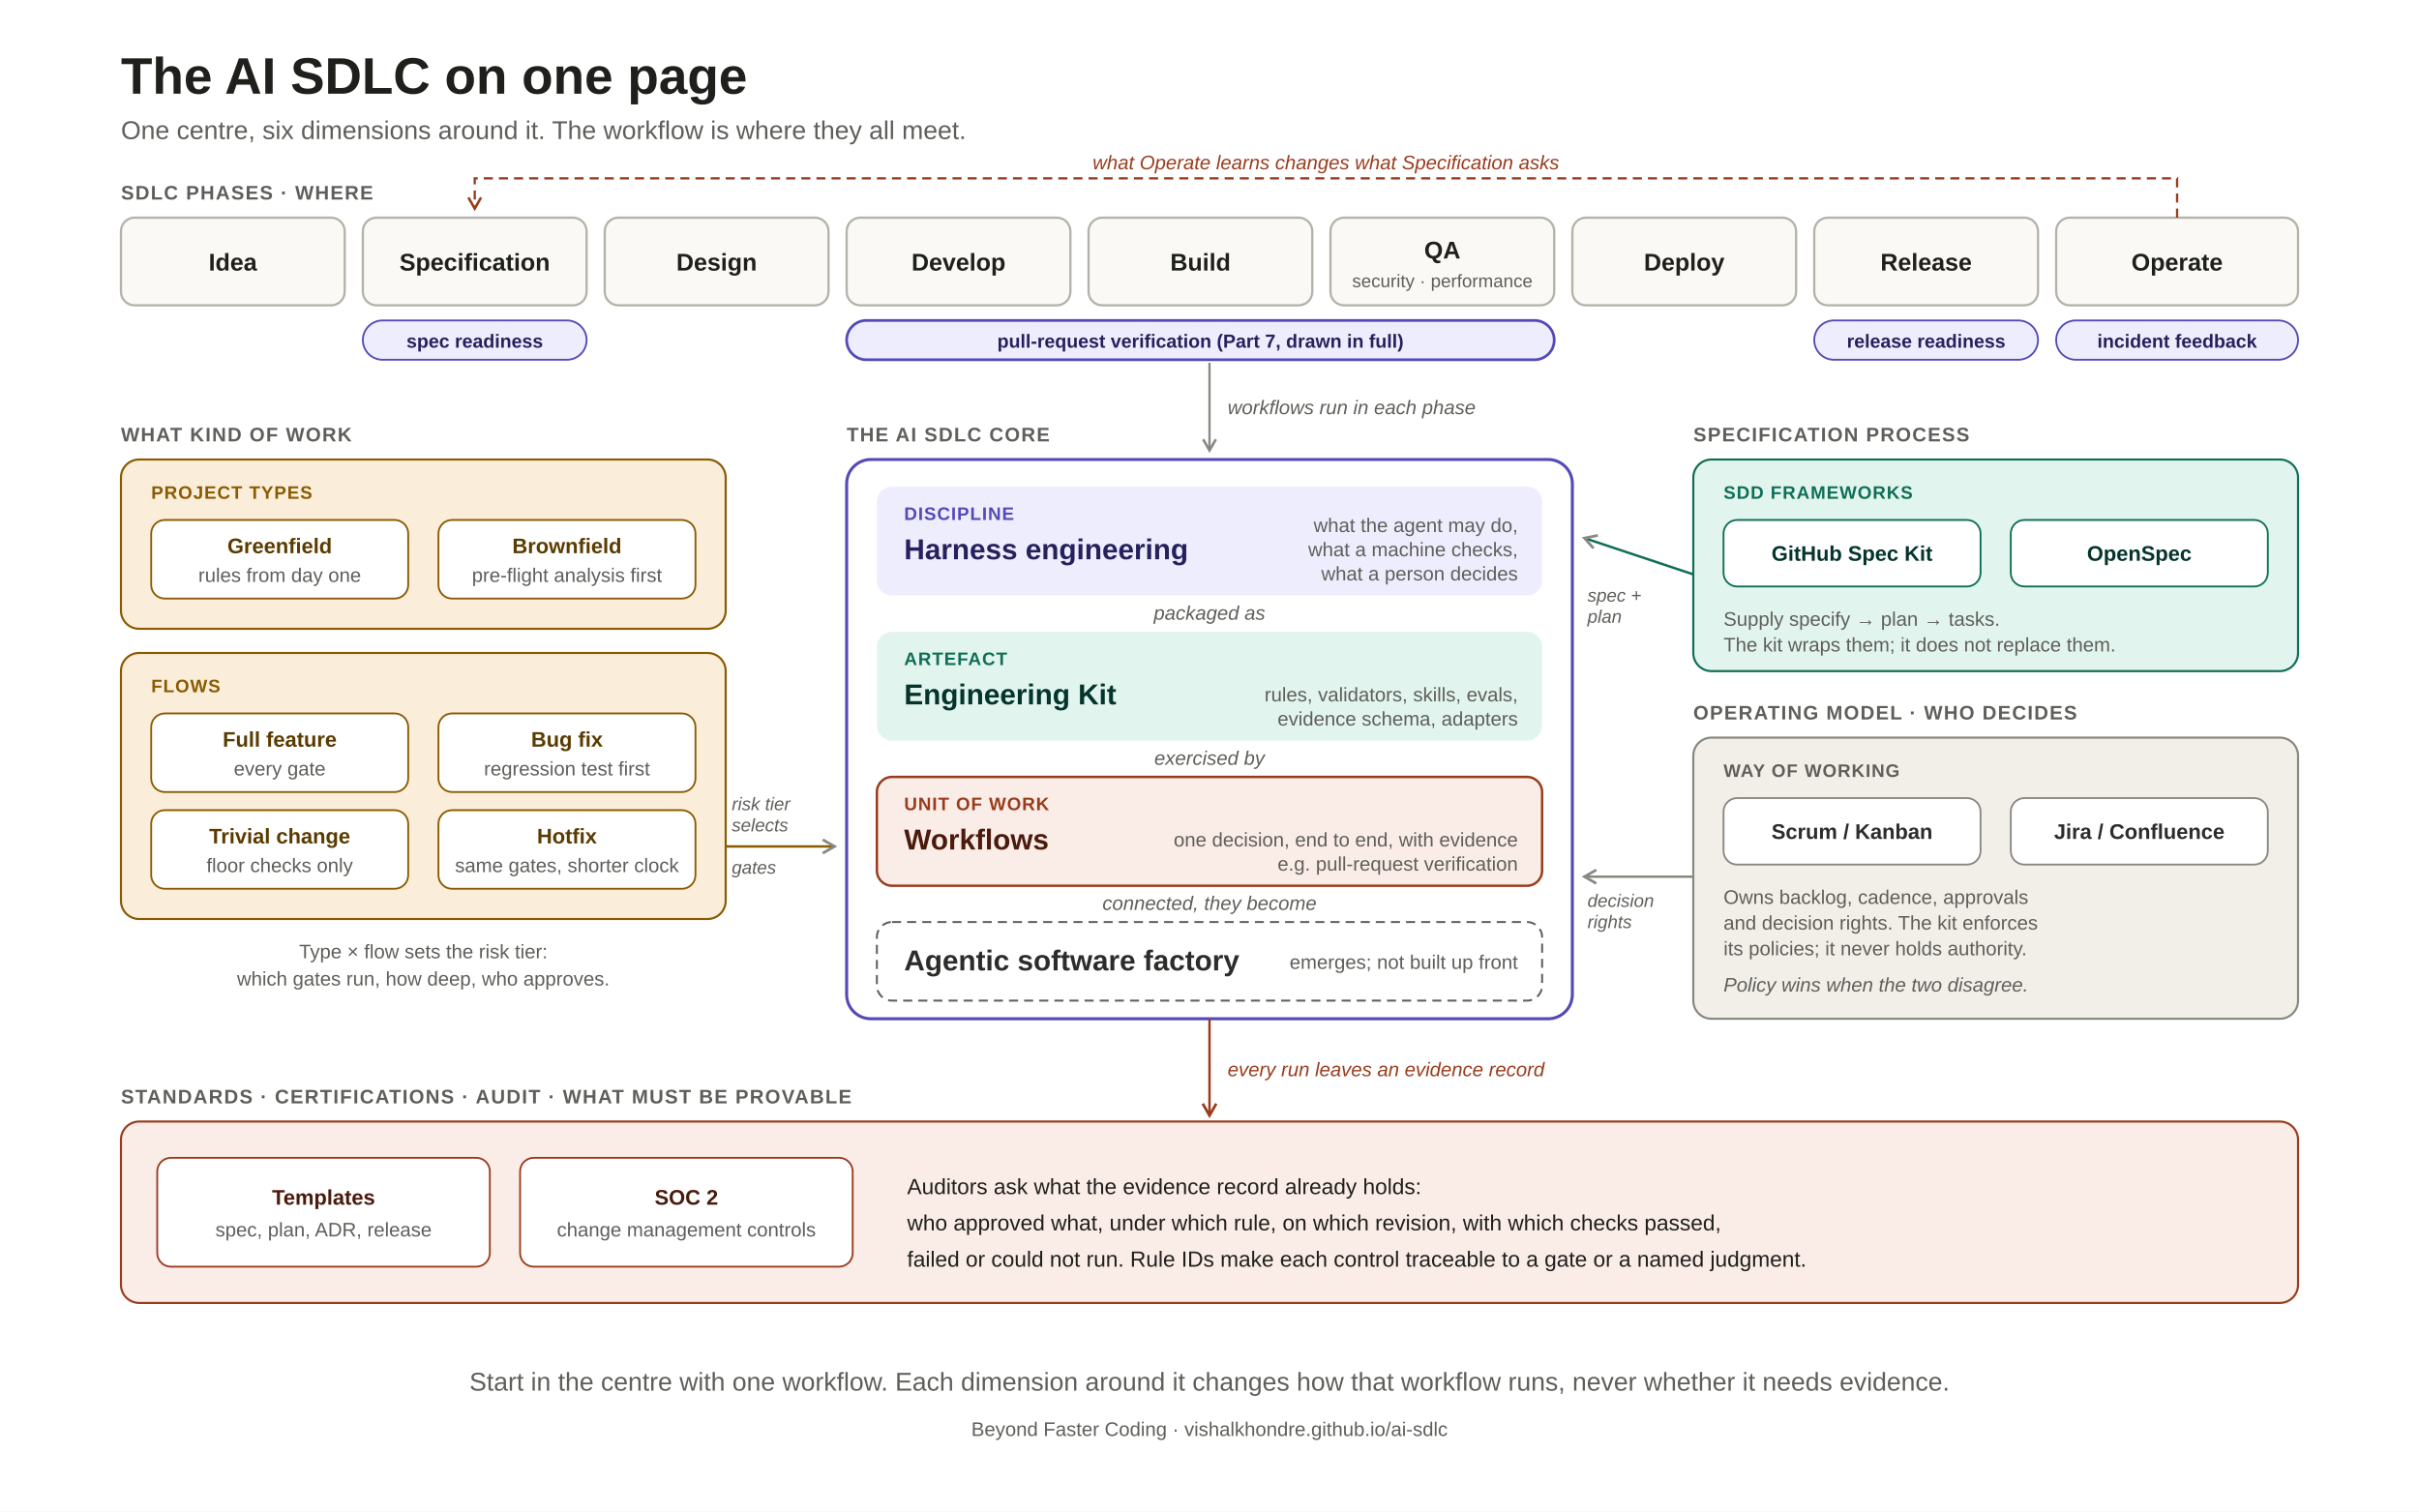
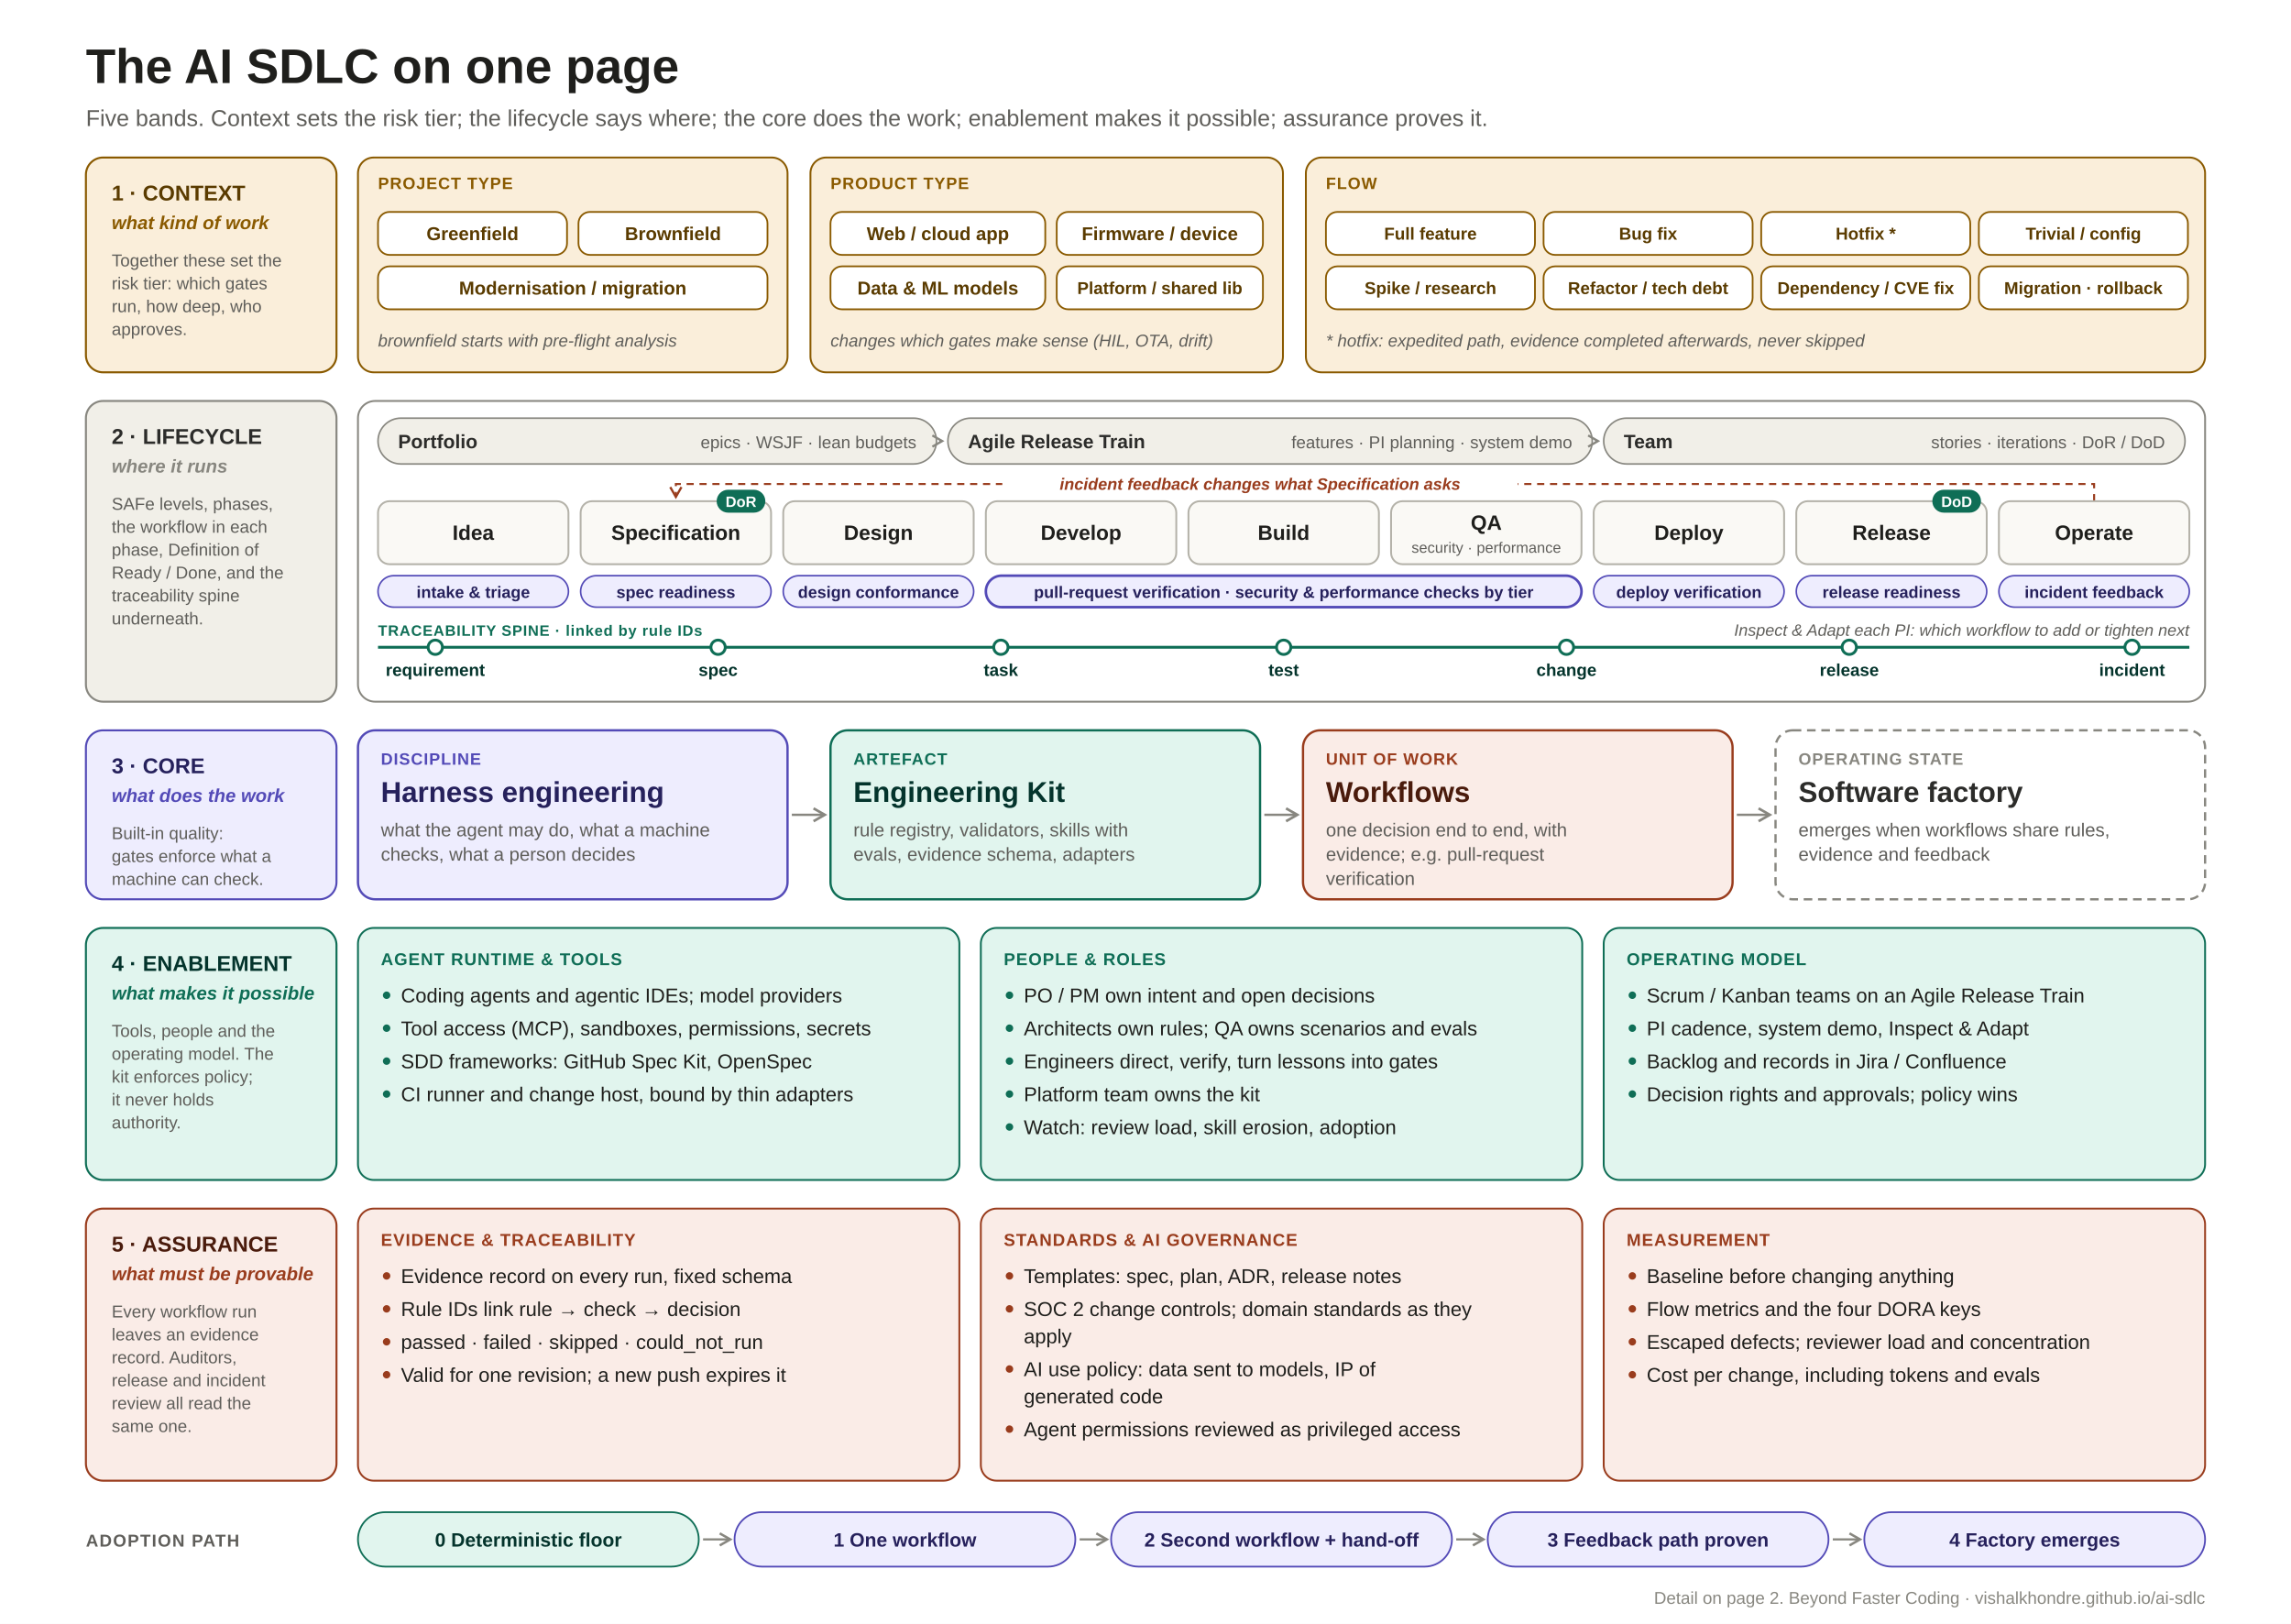
- <svg xmlns="http://www.w3.org/2000/svg" width="1600" height="1000" viewBox="0 0 1600 1000">
-   <style>
- text{font-family:"Liberation Sans","DejaVu Sans",Arial,sans-serif}
- .t{font-size:34px;font-weight:600;fill:#1f1f1c}
- .sub{font-size:17px;fill:#5F5E5A}
- .band{font-size:13px;font-weight:700;fill:#5F5E5A;letter-spacing:.8px}
- .ph{font-size:16px;font-weight:600;fill:#1f1f1c}
- .phs{font-size:12px;fill:#5F5E5A}
- .wf{font-size:12.5px;font-weight:600;fill:#26215C}
- .h{font-size:19px;font-weight:600}
- .k{font-size:12px;font-weight:700;letter-spacing:.6px}
- .b{font-size:14.5px;fill:#1f1f1c}
- .s{font-size:13px;fill:#5F5E5A}
- .chip{font-size:14px;font-weight:600}
- .lab{font-size:13px;font-style:italic;fill:#5F5E5A}
- .cap{font-size:17px;fill:#5F5E5A}
- </style>
+ <svg xmlns="http://www.w3.org/2000/svg" width="1600" height="1134" viewBox="0 0 1600 1134" font-family="&quot;Liberation Sans&quot;,&quot;DejaVu Sans&quot;,Arial,sans-serif">
  <defs>
    <marker id="a" viewBox="0 0 10 10" refX="8" refY="5" markerWidth="7" markerHeight="7" orient="auto">
      <path d="M1 1L8 5L1 9" fill="none" stroke="#888780" stroke-width="1.6" />
+     </marker>
+     <marker id="p" viewBox="0 0 10 10" refX="8" refY="5" markerWidth="7" markerHeight="7" orient="auto">
+       <path d="M1 1L8 5L1 9" fill="none" stroke="#534AB7" stroke-width="1.6" />
    </marker>
    <marker id="r" viewBox="0 0 10 10" refX="8" refY="5" markerWidth="7" markerHeight="7" orient="auto">
      <path d="M1 1L8 5L1 9" fill="none" stroke="#993C1D" stroke-width="1.6" />
    </marker>
  </defs>
-   <rect width="1600" height="1000" fill="#fff" />
-   <text class="t" x="80" y="62">The AI SDLC on one page</text>
-   <text class="sub" x="80" y="92">One centre, six dimensions around it. The workflow is where they all meet.</text>
-   <text class="band" x="80" y="132">SDLC PHASES · WHERE</text>
-   <g>
-     <rect x="80" y="144" width="148" height="58" rx="9" fill="#faf9f5" stroke="#b4b2a9" stroke-width="1.5" />
-     <text class="ph" x="154" y="179" text-anchor="middle">Idea</text>
-     <rect x="240" y="144" width="148" height="58" rx="9" fill="#faf9f5" stroke="#b4b2a9" stroke-width="1.5" />
-     <text class="ph" x="314" y="179" text-anchor="middle">Specification</text>
-     <rect x="400" y="144" width="148" height="58" rx="9" fill="#faf9f5" stroke="#b4b2a9" stroke-width="1.5" />
-     <text class="ph" x="474" y="179" text-anchor="middle">Design</text>
-     <rect x="560" y="144" width="148" height="58" rx="9" fill="#faf9f5" stroke="#b4b2a9" stroke-width="1.5" />
-     <text class="ph" x="634" y="179" text-anchor="middle">Develop</text>
-     <rect x="720" y="144" width="148" height="58" rx="9" fill="#faf9f5" stroke="#b4b2a9" stroke-width="1.5" />
-     <text class="ph" x="794" y="179" text-anchor="middle">Build</text>
-     <rect x="880" y="144" width="148" height="58" rx="9" fill="#faf9f5" stroke="#b4b2a9" stroke-width="1.5" />
-     <text class="ph" x="954" y="171" text-anchor="middle">QA</text>
-     <text class="phs" x="954" y="190" text-anchor="middle">security · performance</text>
-     <rect x="1040" y="144" width="148" height="58" rx="9" fill="#faf9f5" stroke="#b4b2a9" stroke-width="1.5" />
-     <text class="ph" x="1114" y="179" text-anchor="middle">Deploy</text>
-     <rect x="1200" y="144" width="148" height="58" rx="9" fill="#faf9f5" stroke="#b4b2a9" stroke-width="1.5" />
-     <text class="ph" x="1274" y="179" text-anchor="middle">Release</text>
-     <rect x="1360" y="144" width="160" height="58" rx="9" fill="#faf9f5" stroke="#b4b2a9" stroke-width="1.5" />
-     <text class="ph" x="1440" y="179" text-anchor="middle">Operate</text>
-   </g>
-   <rect x="240" y="212" width="148" height="26" rx="13" fill="#EEEDFE" stroke="#534AB7" stroke-width="1.2" />
-   <text class="wf" x="314" y="230" text-anchor="middle">spec readiness</text>
-   <rect x="560" y="212" width="468" height="26" rx="13" fill="#EEEDFE" stroke="#534AB7" stroke-width="1.8" />
-   <text class="wf" x="794" y="230" text-anchor="middle">pull-request verification  (Part 7, drawn in full)</text>
-   <rect x="1200" y="212" width="148" height="26" rx="13" fill="#EEEDFE" stroke="#534AB7" stroke-width="1.2" />
-   <text class="wf" x="1274" y="230" text-anchor="middle">release readiness</text>
-   <rect x="1360" y="212" width="160" height="26" rx="13" fill="#EEEDFE" stroke="#534AB7" stroke-width="1.2" />
-   <text class="wf" x="1440" y="230" text-anchor="middle">incident feedback</text>
-   <path d="M1440 144 L1440 118 L314 118 L314 138" fill="none" stroke="#993C1D" stroke-width="1.5" stroke-dasharray="6 4" marker-end="url(#r)" />
-   <text class="lab" x="877" y="112" text-anchor="middle" fill="#993C1D" style="fill:#993C1D">what Operate learns changes what Specification asks</text>
-   <text class="band" x="80" y="292">WHAT KIND OF WORK</text>
-   <rect x="80" y="304" width="400" height="112" rx="12" fill="#FAEEDA" stroke="#8a5a00" stroke-width="1.4" />
-   <text class="k" x="100" y="330" fill="#8a5a00">PROJECT TYPES</text>
-   <rect x="100" y="344" width="170" height="52" rx="9" fill="#fff" stroke="#8a5a00" stroke-width="1.2" />
-   <text class="chip" x="185" y="366" text-anchor="middle" fill="#5a3b00">Greenfield</text>
-   <text class="s" x="185" y="385" text-anchor="middle">rules from day one</text>
-   <rect x="290" y="344" width="170" height="52" rx="9" fill="#fff" stroke="#8a5a00" stroke-width="1.2" />
-   <text class="chip" x="375" y="366" text-anchor="middle" fill="#5a3b00">Brownfield</text>
-   <text class="s" x="375" y="385" text-anchor="middle">pre-flight analysis first</text>
-   <rect x="80" y="432" width="400" height="176" rx="12" fill="#FAEEDA" stroke="#8a5a00" stroke-width="1.4" />
-   <text class="k" x="100" y="458" fill="#8a5a00">FLOWS</text>
-   <rect x="100" y="472" width="170" height="52" rx="9" fill="#fff" stroke="#8a5a00" stroke-width="1.2" />
-   <text class="chip" x="185" y="494" text-anchor="middle" fill="#5a3b00">Full feature</text>
-   <text class="s" x="185" y="513" text-anchor="middle">every gate</text>
-   <rect x="290" y="472" width="170" height="52" rx="9" fill="#fff" stroke="#8a5a00" stroke-width="1.2" />
-   <text class="chip" x="375" y="494" text-anchor="middle" fill="#5a3b00">Bug fix</text>
-   <text class="s" x="375" y="513" text-anchor="middle">regression test first</text>
-   <rect x="100" y="536" width="170" height="52" rx="9" fill="#fff" stroke="#8a5a00" stroke-width="1.2" />
-   <text class="chip" x="185" y="558" text-anchor="middle" fill="#5a3b00">Trivial change</text>
-   <text class="s" x="185" y="577" text-anchor="middle">floor checks only</text>
-   <rect x="290" y="536" width="170" height="52" rx="9" fill="#fff" stroke="#8a5a00" stroke-width="1.2" />
-   <text class="chip" x="375" y="558" text-anchor="middle" fill="#5a3b00">Hotfix</text>
-   <text class="s" x="375" y="577" text-anchor="middle">same gates, shorter clock</text>
-   <text class="s" x="280" y="634" text-anchor="middle">Type × flow sets the risk tier:</text>
-   <text class="s" x="280" y="652" text-anchor="middle">which gates run, how deep, who approves.</text>
-   <text class="band" x="560" y="292">THE AI SDLC CORE</text>
-   <rect x="560" y="304" width="480" height="370" rx="16" fill="#fff" stroke="#534AB7" stroke-width="2" />
-   <rect x="580" y="322" width="440" height="72" rx="10" fill="#EEEDFE" />
-   <text class="k" x="598" y="344" fill="#534AB7">DISCIPLINE</text>
-   <text class="h" x="598" y="370" fill="#26215C">Harness engineering</text>
-   <text class="s" x="1004" y="352" text-anchor="end">what the agent may do,</text>
-   <text class="s" x="1004" y="368" text-anchor="end">what a machine checks,</text>
-   <text class="s" x="1004" y="384" text-anchor="end">what a person decides</text>
-   <text class="lab" x="800" y="410" text-anchor="middle">packaged as</text>
-   <rect x="580" y="418" width="440" height="72" rx="10" fill="#E1F5EE" />
-   <text class="k" x="598" y="440" fill="#0F6E56">ARTEFACT</text>
-   <text class="h" x="598" y="466" fill="#04342C">Engineering Kit</text>
-   <text class="s" x="1004" y="464" text-anchor="end">rules, validators, skills, evals,</text>
-   <text class="s" x="1004" y="480" text-anchor="end">evidence schema, adapters</text>
-   <text class="lab" x="800" y="506" text-anchor="middle">exercised by</text>
-   <rect x="580" y="514" width="440" height="72" rx="10" fill="#FAECE7" stroke="#993C1D" stroke-width="1.6" />
-   <text class="k" x="598" y="536" fill="#993C1D">UNIT OF WORK</text>
-   <text class="h" x="598" y="562" fill="#4A1B0C">Workflows</text>
-   <text class="s" x="1004" y="560" text-anchor="end">one decision, end to end, with evidence</text>
-   <text class="s" x="1004" y="576" text-anchor="end">e.g. pull-request verification</text>
-   <text class="lab" x="800" y="602" text-anchor="middle">connected, they become</text>
-   <rect x="580" y="610" width="440" height="52" rx="10" fill="#fff" stroke="#5F5E5A" stroke-width="1.3" stroke-dasharray="6 4" />
-   <text class="h" x="598" y="642" fill="#2C2C2A">Agentic software factory</text>
-   <text class="s" x="1004" y="641" text-anchor="end">emerges; not built up front</text>
-   <line x1="800" y1="240" x2="800" y2="298" stroke="#888780" stroke-width="1.5" marker-end="url(#a)" />
-   <text class="lab" x="812" y="274">workflows run in each phase</text>
-   <text class="band" x="1120" y="292">SPECIFICATION PROCESS</text>
-   <rect x="1120" y="304" width="400" height="140" rx="12" fill="#E1F5EE" stroke="#0F6E56" stroke-width="1.4" />
-   <text class="k" x="1140" y="330" fill="#0F6E56">SDD FRAMEWORKS</text>
-   <rect x="1140" y="344" width="170" height="44" rx="9" fill="#fff" stroke="#0F6E56" stroke-width="1.2" />
-   <text class="chip" x="1225" y="371" text-anchor="middle" fill="#04342C">GitHub Spec Kit</text>
-   <rect x="1330" y="344" width="170" height="44" rx="9" fill="#fff" stroke="#0F6E56" stroke-width="1.2" />
-   <text class="chip" x="1415" y="371" text-anchor="middle" fill="#04342C">OpenSpec</text>
-   <text class="s" x="1140" y="414">Supply specify → plan → tasks.</text>
-   <text class="s" x="1140" y="431">The kit wraps them; it does not replace them.</text>
-   <text class="band" x="1120" y="476">OPERATING MODEL · WHO DECIDES</text>
-   <rect x="1120" y="488" width="400" height="186" rx="12" fill="#F1EFE8" stroke="#888780" stroke-width="1.4" />
-   <text class="k" x="1140" y="514" fill="#5F5E5A">WAY OF WORKING</text>
-   <rect x="1140" y="528" width="170" height="44" rx="9" fill="#fff" stroke="#888780" stroke-width="1.2" />
-   <text class="chip" x="1225" y="555" text-anchor="middle" fill="#2C2C2A">Scrum / Kanban</text>
-   <rect x="1330" y="528" width="170" height="44" rx="9" fill="#fff" stroke="#888780" stroke-width="1.2" />
-   <text class="chip" x="1415" y="555" text-anchor="middle" fill="#2C2C2A">Jira / Confluence</text>
-   <text class="s" x="1140" y="598">Owns backlog, cadence, approvals</text>
-   <text class="s" x="1140" y="615">and decision rights. The kit enforces</text>
-   <text class="s" x="1140" y="632">its policies; it never holds authority.</text>
-   <text class="s" x="1140" y="656" style="font-style:italic">Policy wins when the two disagree.</text>
-   <line x1="480" y1="560" x2="552" y2="560" stroke="#8a5a00" stroke-width="1.6" marker-end="url(#a)" />
-   <text class="lab" x="484" y="536" style="font-size:12px">risk tier</text>
-   <text class="lab" x="484" y="550" style="font-size:12px">selects</text>
-   <text class="lab" x="484" y="578" style="font-size:12px">gates</text>
-   <line x1="1120" y1="380" x2="1048" y2="356" stroke="#0F6E56" stroke-width="1.6" marker-end="url(#a)" />
-   <text class="lab" x="1050" y="398" style="font-size:12px">spec +</text>
-   <text class="lab" x="1050" y="412" style="font-size:12px">plan</text>
-   <line x1="1120" y1="580" x2="1048" y2="580" stroke="#888780" stroke-width="1.6" marker-end="url(#a)" />
-   <text class="lab" x="1050" y="600" style="font-size:12px">decision</text>
-   <text class="lab" x="1050" y="614" style="font-size:12px">rights</text>
-   <line x1="800" y1="674" x2="800" y2="738" stroke="#993C1D" stroke-width="1.6" marker-end="url(#r)" />
-   <text class="lab" x="812" y="712" style="fill:#993C1D">every run leaves an evidence record</text>
-   <text class="band" x="80" y="730">STANDARDS · CERTIFICATIONS · AUDIT · WHAT MUST BE PROVABLE</text>
-   <rect x="80" y="742" width="1440" height="120" rx="12" fill="#FAECE7" stroke="#993C1D" stroke-width="1.4" />
-   <rect x="104" y="766" width="220" height="72" rx="9" fill="#fff" stroke="#993C1D" stroke-width="1.2" />
-   <text class="chip" x="214" y="797" text-anchor="middle" fill="#4A1B0C">Templates</text>
-   <text class="s" x="214" y="818" text-anchor="middle">spec, plan, ADR, release</text>
-   <rect x="344" y="766" width="220" height="72" rx="9" fill="#fff" stroke="#993C1D" stroke-width="1.2" />
-   <text class="chip" x="454" y="797" text-anchor="middle" fill="#4A1B0C">SOC 2</text>
-   <text class="s" x="454" y="818" text-anchor="middle">change management controls</text>
-   <text class="b" x="600" y="790">Auditors ask what the evidence record already holds:</text>
-   <text class="b" x="600" y="814">who approved what, under which rule, on which revision, with which checks passed,</text>
-   <text class="b" x="600" y="838">failed or could not run. Rule IDs make each control traceable to a gate or a named judgment.</text>
-   <text class="cap" x="800" y="920" text-anchor="middle">Start in the centre with one workflow. Each dimension around it changes how that workflow runs, never whether it needs evidence.</text>
-   <text class="s" x="800" y="950" text-anchor="middle">Beyond Faster Coding · vishalkhondre.github.io/ai-sdlc</text>
+   <rect width="1600" height="1134" fill="#fff" />
+   <text x="60" y="58" font-size="34" fill="#1f1f1c" font-weight="700" text-anchor="start">The AI SDLC on one page</text>
+   <text x="60" y="88" font-size="16" fill="#5F5E5A" font-weight="400" text-anchor="start">Five bands. Context sets the risk tier; the lifecycle says where; the core does the work; enablement makes it possible; assurance proves it.</text>
+   <rect x="60" y="110" width="175" height="150" rx="12" fill="#FAEEDA" stroke="#8a5a00" stroke-width="1.4" />
+   <text x="78" y="140" font-size="15" fill="#5a3b00" font-weight="700" text-anchor="start">1 · CONTEXT</text>
+   <text x="78" y="160" font-size="13" fill="#8a5a00" font-weight="600" text-anchor="start" font-style="italic">what kind of work</text>
+   <text x="78" y="186" font-size="12" fill="#5F5E5A" font-weight="400" text-anchor="start">Together these set the</text>
+   <text x="78" y="202" font-size="12" fill="#5F5E5A" font-weight="400" text-anchor="start">risk tier: which gates</text>
+   <text x="78" y="218" font-size="12" fill="#5F5E5A" font-weight="400" text-anchor="start">run, how deep, who</text>
+   <text x="78" y="234" font-size="12" fill="#5F5E5A" font-weight="400" text-anchor="start">approves.</text>
+   <rect x="250" y="110" width="300" height="150" rx="11" fill="#FAEEDA" stroke="#8a5a00" stroke-width="1.3" />
+   <text x="264" y="132" font-size="11.5" fill="#8a5a00" font-weight="700" text-anchor="start" letter-spacing="0.6">PROJECT TYPE</text>
+   <rect x="264" y="148" width="132" height="30" rx="8" fill="#fff" stroke="#8a5a00" stroke-width="1.2" />
+   <text x="330.0" y="167.68" font-size="13" fill="#5a3b00" font-weight="600" text-anchor="middle">Greenfield</text>
+   <rect x="404" y="148" width="132" height="30" rx="8" fill="#fff" stroke="#8a5a00" stroke-width="1.2" />
+   <text x="470.0" y="167.68" font-size="13" fill="#5a3b00" font-weight="600" text-anchor="middle">Brownfield</text>
+   <rect x="264" y="186" width="272" height="30" rx="8" fill="#fff" stroke="#8a5a00" stroke-width="1.2" />
+   <text x="400.0" y="205.68" font-size="13" fill="#5a3b00" font-weight="600" text-anchor="middle">Modernisation / migration</text>
+   <text x="264" y="242" font-size="12" fill="#5F5E5A" font-weight="400" text-anchor="start" font-style="italic">brownfield starts with pre-flight analysis</text>
+   <rect x="566" y="110" width="330" height="150" rx="11" fill="#FAEEDA" stroke="#8a5a00" stroke-width="1.3" />
+   <text x="580" y="132" font-size="11.5" fill="#8a5a00" font-weight="700" text-anchor="start" letter-spacing="0.6">PRODUCT TYPE</text>
+   <rect x="580" y="148" width="150" height="30" rx="8" fill="#fff" stroke="#8a5a00" stroke-width="1.2" />
+   <text x="655.0" y="167.68" font-size="13" fill="#5a3b00" font-weight="600" text-anchor="middle">Web / cloud app</text>
+   <rect x="738" y="148" width="144" height="30" rx="8" fill="#fff" stroke="#8a5a00" stroke-width="1.2" />
+   <text x="810.0" y="167.68" font-size="13" fill="#5a3b00" font-weight="600" text-anchor="middle">Firmware / device</text>
+   <rect x="580" y="186" width="150" height="30" rx="8" fill="#fff" stroke="#8a5a00" stroke-width="1.2" />
+   <text x="655.0" y="205.68" font-size="13" fill="#5a3b00" font-weight="600" text-anchor="middle">Data &amp; ML models</text>
+   <rect x="738" y="186" width="144" height="30" rx="8" fill="#fff" stroke="#8a5a00" stroke-width="1.2" />
+   <text x="810.0" y="205.32" font-size="12" fill="#5a3b00" font-weight="600" text-anchor="middle">Platform / shared lib</text>
+   <text x="580" y="242" font-size="12" fill="#5F5E5A" font-weight="400" text-anchor="start" font-style="italic">changes which gates make sense (HIL, OTA, drift)</text>
+   <rect x="912" y="110" width="628" height="150" rx="11" fill="#FAEEDA" stroke="#8a5a00" stroke-width="1.3" />
+   <text x="926" y="132" font-size="11.5" fill="#8a5a00" font-weight="700" text-anchor="start" letter-spacing="0.6">FLOW</text>
+   <rect x="926" y="148" width="146" height="30" rx="8" fill="#fff" stroke="#8a5a00" stroke-width="1.2" />
+   <text x="999.0" y="167.32" font-size="12" fill="#5a3b00" font-weight="600" text-anchor="middle">Full feature</text>
+   <rect x="1078" y="148" width="146" height="30" rx="8" fill="#fff" stroke="#8a5a00" stroke-width="1.2" />
+   <text x="1151.0" y="167.32" font-size="12" fill="#5a3b00" font-weight="600" text-anchor="middle">Bug fix</text>
+   <rect x="1230" y="148" width="146" height="30" rx="8" fill="#fff" stroke="#8a5a00" stroke-width="1.2" />
+   <text x="1303.0" y="167.32" font-size="12" fill="#5a3b00" font-weight="600" text-anchor="middle">Hotfix *</text>
+   <rect x="1382" y="148" width="146" height="30" rx="8" fill="#fff" stroke="#8a5a00" stroke-width="1.2" />
+   <text x="1455.0" y="167.32" font-size="12" fill="#5a3b00" font-weight="600" text-anchor="middle">Trivial / config</text>
+   <rect x="926" y="186" width="146" height="30" rx="8" fill="#fff" stroke="#8a5a00" stroke-width="1.2" />
+   <text x="999.0" y="205.32" font-size="12" fill="#5a3b00" font-weight="600" text-anchor="middle">Spike / research</text>
+   <rect x="1078" y="186" width="146" height="30" rx="8" fill="#fff" stroke="#8a5a00" stroke-width="1.2" />
+   <text x="1151.0" y="205.32" font-size="12" fill="#5a3b00" font-weight="600" text-anchor="middle">Refactor / tech debt</text>
+   <rect x="1230" y="186" width="146" height="30" rx="8" fill="#fff" stroke="#8a5a00" stroke-width="1.2" />
+   <text x="1303.0" y="205.32" font-size="12" fill="#5a3b00" font-weight="600" text-anchor="middle">Dependency / CVE fix</text>
+   <rect x="1382" y="186" width="146" height="30" rx="8" fill="#fff" stroke="#8a5a00" stroke-width="1.2" />
+   <text x="1455.0" y="205.32" font-size="12" fill="#5a3b00" font-weight="600" text-anchor="middle">Migration · rollback</text>
+   <text x="926" y="242" font-size="12" fill="#5F5E5A" font-weight="400" text-anchor="start" font-style="italic">* hotfix: expedited path, evidence completed afterwards, never skipped</text>
+   <rect x="60" y="280" width="175" height="210" rx="12" fill="#F1EFE8" stroke="#888780" stroke-width="1.4" />
+   <text x="78" y="310" font-size="15" fill="#2C2C2A" font-weight="700" text-anchor="start">2 · LIFECYCLE</text>
+   <text x="78" y="330" font-size="13" fill="#888780" font-weight="600" text-anchor="start" font-style="italic">where it runs</text>
+   <text x="78" y="356" font-size="12" fill="#5F5E5A" font-weight="400" text-anchor="start">SAFe levels, phases,</text>
+   <text x="78" y="372" font-size="12" fill="#5F5E5A" font-weight="400" text-anchor="start">the workflow in each</text>
+   <text x="78" y="388" font-size="12" fill="#5F5E5A" font-weight="400" text-anchor="start">phase, Definition of</text>
+   <text x="78" y="404" font-size="12" fill="#5F5E5A" font-weight="400" text-anchor="start">Ready / Done, and the</text>
+   <text x="78" y="420" font-size="12" fill="#5F5E5A" font-weight="400" text-anchor="start">traceability spine</text>
+   <text x="78" y="436" font-size="12" fill="#5F5E5A" font-weight="400" text-anchor="start">underneath.</text>
+   <rect x="250" y="280" width="1290" height="210" rx="12" fill="#fff" stroke="#888780" stroke-width="1.3" />
+   <rect x="264" y="292" width="390" height="32" rx="16" fill="#F1EFE8" stroke="#888780" stroke-width="1.1" />
+   <text x="278" y="313" font-size="13.5" fill="#2C2C2A" font-weight="700" text-anchor="start">Portfolio</text>
+   <text x="640" y="313" font-size="12" fill="#5F5E5A" font-weight="400" text-anchor="end">epics · WSJF · lean budgets</text>
+   <line x1="656" y1="308" x2="658" y2="308" stroke="#888780" stroke-width="1.4" marker-end="url(#a)" />
+   <rect x="662" y="292" width="450" height="32" rx="16" fill="#F1EFE8" stroke="#888780" stroke-width="1.1" />
+   <text x="676" y="313" font-size="13.5" fill="#2C2C2A" font-weight="700" text-anchor="start">Agile Release Train</text>
+   <text x="1098" y="313" font-size="12" fill="#5F5E5A" font-weight="400" text-anchor="end">features · PI planning · system demo</text>
+   <line x1="1114" y1="308" x2="1116" y2="308" stroke="#888780" stroke-width="1.4" marker-end="url(#a)" />
+   <rect x="1120" y="292" width="406" height="32" rx="16" fill="#F1EFE8" stroke="#888780" stroke-width="1.1" />
+   <text x="1134" y="313" font-size="13.5" fill="#2C2C2A" font-weight="700" text-anchor="start">Team</text>
+   <text x="1512" y="313" font-size="12" fill="#5F5E5A" font-weight="400" text-anchor="end">stories · iterations · DoR / DoD</text>
+   <path d="M1462.5 350 L1462.5 338 L472.0 338 L472.0 347" fill="none" stroke="#993C1D" stroke-width="1.4" stroke-dasharray="5 4" marker-end="url(#r)" />
+   <rect x="700" y="330" width="360" height="16" rx="3" fill="#fff" stroke="#fff" stroke-width="0" />
+   <text x="880" y="342" font-size="11.5" fill="#993C1D" font-weight="600" text-anchor="middle" font-style="italic">incident feedback changes what Specification asks</text>
+   <rect x="264.0" y="350" width="133" height="44" rx="8" fill="#faf9f5" stroke="#b4b2a9" stroke-width="1.3" />
+   <text x="330.5" y="377" font-size="14.5" fill="#1f1f1c" font-weight="700" text-anchor="middle">Idea</text>
+   <rect x="405.5" y="350" width="133" height="44" rx="8" fill="#faf9f5" stroke="#b4b2a9" stroke-width="1.3" />
+   <text x="472.0" y="377" font-size="14.5" fill="#1f1f1c" font-weight="700" text-anchor="middle">Specification</text>
+   <rect x="547.0" y="350" width="133" height="44" rx="8" fill="#faf9f5" stroke="#b4b2a9" stroke-width="1.3" />
+   <text x="613.5" y="377" font-size="14.5" fill="#1f1f1c" font-weight="700" text-anchor="middle">Design</text>
+   <rect x="688.5" y="350" width="133" height="44" rx="8" fill="#faf9f5" stroke="#b4b2a9" stroke-width="1.3" />
+   <text x="755.0" y="377" font-size="14.5" fill="#1f1f1c" font-weight="700" text-anchor="middle">Develop</text>
+   <rect x="830.0" y="350" width="133" height="44" rx="8" fill="#faf9f5" stroke="#b4b2a9" stroke-width="1.3" />
+   <text x="896.5" y="377" font-size="14.5" fill="#1f1f1c" font-weight="700" text-anchor="middle">Build</text>
+   <rect x="971.5" y="350" width="133" height="44" rx="8" fill="#faf9f5" stroke="#b4b2a9" stroke-width="1.3" />
+   <text x="1038.0" y="370" font-size="14.5" fill="#1f1f1c" font-weight="700" text-anchor="middle">QA</text>
+   <text x="1038.0" y="386" font-size="10.5" fill="#5F5E5A" font-weight="400" text-anchor="middle">security · performance</text>
+   <rect x="1113.0" y="350" width="133" height="44" rx="8" fill="#faf9f5" stroke="#b4b2a9" stroke-width="1.3" />
+   <text x="1179.5" y="377" font-size="14.5" fill="#1f1f1c" font-weight="700" text-anchor="middle">Deploy</text>
+   <rect x="1254.5" y="350" width="133" height="44" rx="8" fill="#faf9f5" stroke="#b4b2a9" stroke-width="1.3" />
+   <text x="1321.0" y="377" font-size="14.5" fill="#1f1f1c" font-weight="700" text-anchor="middle">Release</text>
+   <rect x="1396.0" y="350" width="133" height="44" rx="8" fill="#faf9f5" stroke="#b4b2a9" stroke-width="1.3" />
+   <text x="1462.5" y="377" font-size="14.5" fill="#1f1f1c" font-weight="700" text-anchor="middle">Operate</text>
+   <rect x="500.5" y="342" width="34" height="16" rx="8" fill="#0F6E56" stroke="#0F6E56" stroke-width="0" />
+   <text x="517.5" y="354" font-size="10.5" fill="#fff" font-weight="700" text-anchor="middle">DoR</text>
+   <rect x="1349.5" y="342" width="34" height="16" rx="8" fill="#0F6E56" stroke="#0F6E56" stroke-width="0" />
+   <text x="1366.5" y="354" font-size="10.5" fill="#fff" font-weight="700" text-anchor="middle">DoD</text>
+   <rect x="264.0" y="402" width="133.0" height="22" rx="11" fill="#EEEDFE" stroke="#534AB7" stroke-width="1.1" />
+   <text x="330.5" y="417.5" font-size="11.5" fill="#26215C" font-weight="600" text-anchor="middle">intake &amp; triage</text>
+   <rect x="405.5" y="402" width="133.0" height="22" rx="11" fill="#EEEDFE" stroke="#534AB7" stroke-width="1.1" />
+   <text x="472.0" y="417.5" font-size="11.5" fill="#26215C" font-weight="600" text-anchor="middle">spec readiness</text>
+   <rect x="547.0" y="402" width="133.0" height="22" rx="11" fill="#EEEDFE" stroke="#534AB7" stroke-width="1.1" />
+   <text x="613.5" y="417.5" font-size="11.5" fill="#26215C" font-weight="600" text-anchor="middle">design conformance</text>
+   <rect x="688.5" y="402" width="416.0" height="22" rx="11" fill="#EEEDFE" stroke="#534AB7" stroke-width="1.8" />
+   <text x="896.5" y="417.5" font-size="11.5" fill="#26215C" font-weight="700" text-anchor="middle">pull-request verification  ·  security &amp; performance checks by tier</text>
+   <rect x="1113.0" y="402" width="133.0" height="22" rx="11" fill="#EEEDFE" stroke="#534AB7" stroke-width="1.1" />
+   <text x="1179.5" y="417.5" font-size="11.5" fill="#26215C" font-weight="600" text-anchor="middle">deploy verification</text>
+   <rect x="1254.5" y="402" width="133.0" height="22" rx="11" fill="#EEEDFE" stroke="#534AB7" stroke-width="1.1" />
+   <text x="1321.0" y="417.5" font-size="11.5" fill="#26215C" font-weight="600" text-anchor="middle">release readiness</text>
+   <rect x="1396.0" y="402" width="133.0" height="22" rx="11" fill="#EEEDFE" stroke="#534AB7" stroke-width="1.1" />
+   <text x="1462.5" y="417.5" font-size="11.5" fill="#26215C" font-weight="600" text-anchor="middle">incident feedback</text>
+   <line x1="264.0" y1="452" x2="1529.0" y2="452" stroke="#0F6E56" stroke-width="2" />
+   <circle cx="304.0" cy="452" r="5" fill="#fff" stroke="#0F6E56" stroke-width="2" />
+   <text x="304.0" y="472" font-size="12" fill="#04342C" font-weight="600" text-anchor="middle">requirement</text>
+   <circle cx="501.5" cy="452" r="5" fill="#fff" stroke="#0F6E56" stroke-width="2" />
+   <text x="501.5" y="472" font-size="12" fill="#04342C" font-weight="600" text-anchor="middle">spec</text>
+   <circle cx="699.0" cy="452" r="5" fill="#fff" stroke="#0F6E56" stroke-width="2" />
+   <text x="699.0" y="472" font-size="12" fill="#04342C" font-weight="600" text-anchor="middle">task</text>
+   <circle cx="896.5" cy="452" r="5" fill="#fff" stroke="#0F6E56" stroke-width="2" />
+   <text x="896.5" y="472" font-size="12" fill="#04342C" font-weight="600" text-anchor="middle">test</text>
+   <circle cx="1094.0" cy="452" r="5" fill="#fff" stroke="#0F6E56" stroke-width="2" />
+   <text x="1094.0" y="472" font-size="12" fill="#04342C" font-weight="600" text-anchor="middle">change</text>
+   <circle cx="1291.5" cy="452" r="5" fill="#fff" stroke="#0F6E56" stroke-width="2" />
+   <text x="1291.5" y="472" font-size="12" fill="#04342C" font-weight="600" text-anchor="middle">release</text>
+   <circle cx="1489.0" cy="452" r="5" fill="#fff" stroke="#0F6E56" stroke-width="2" />
+   <text x="1489.0" y="472" font-size="12" fill="#04342C" font-weight="600" text-anchor="middle">incident</text>
+   <text x="264.0" y="444" font-size="10.5" fill="#0F6E56" font-weight="700" text-anchor="start" letter-spacing="0.5">TRACEABILITY SPINE · linked by rule IDs</text>
+   <text x="1529.0" y="444" font-size="11.5" fill="#5F5E5A" font-weight="400" text-anchor="end" font-style="italic">Inspect &amp; Adapt each PI: which workflow to add or tighten next</text>
+   <rect x="60" y="510" width="175" height="118" rx="12" fill="#EEEDFE" stroke="#534AB7" stroke-width="1.4" />
+   <text x="78" y="540" font-size="15" fill="#26215C" font-weight="700" text-anchor="start">3 · CORE</text>
+   <text x="78" y="560" font-size="13" fill="#534AB7" font-weight="600" text-anchor="start" font-style="italic">what does the work</text>
+   <text x="78" y="586" font-size="12" fill="#5F5E5A" font-weight="400" text-anchor="start">Built-in quality:</text>
+   <text x="78" y="602" font-size="12" fill="#5F5E5A" font-weight="400" text-anchor="start">gates enforce what a</text>
+   <text x="78" y="618" font-size="12" fill="#5F5E5A" font-weight="400" text-anchor="start">machine can check.</text>
+   <rect x="250" y="510" width="300" height="118" rx="12" fill="#EEEDFE" stroke="#534AB7" stroke-width="1.6" />
+   <text x="266" y="534" font-size="11.5" fill="#534AB7" font-weight="700" text-anchor="start" letter-spacing="0.6">DISCIPLINE</text>
+   <text x="266" y="560" font-size="20" fill="#26215C" font-weight="700" text-anchor="start">Harness engineering</text>
+   <text x="266" y="584" font-size="13" fill="#5F5E5A" font-weight="400" text-anchor="start">what the agent may do, what a machine</text>
+   <text x="266" y="601" font-size="13" fill="#5F5E5A" font-weight="400" text-anchor="start">checks, what a person decides</text>
+   <line x1="553" y1="569.0" x2="576" y2="569.0" stroke="#888780" stroke-width="1.6" marker-end="url(#a)" />
+   <rect x="580" y="510" width="300" height="118" rx="12" fill="#E1F5EE" stroke="#0F6E56" stroke-width="1.6" />
+   <text x="596" y="534" font-size="11.5" fill="#0F6E56" font-weight="700" text-anchor="start" letter-spacing="0.6">ARTEFACT</text>
+   <text x="596" y="560" font-size="20" fill="#04342C" font-weight="700" text-anchor="start">Engineering Kit</text>
+   <text x="596" y="584" font-size="13" fill="#5F5E5A" font-weight="400" text-anchor="start">rule registry, validators, skills with</text>
+   <text x="596" y="601" font-size="13" fill="#5F5E5A" font-weight="400" text-anchor="start">evals, evidence schema, adapters</text>
+   <line x1="883" y1="569.0" x2="906" y2="569.0" stroke="#888780" stroke-width="1.6" marker-end="url(#a)" />
+   <rect x="910" y="510" width="300" height="118" rx="12" fill="#FAECE7" stroke="#993C1D" stroke-width="1.6" />
+   <text x="926" y="534" font-size="11.5" fill="#993C1D" font-weight="700" text-anchor="start" letter-spacing="0.6">UNIT OF WORK</text>
+   <text x="926" y="560" font-size="20" fill="#4A1B0C" font-weight="700" text-anchor="start">Workflows</text>
+   <text x="926" y="584" font-size="13" fill="#5F5E5A" font-weight="400" text-anchor="start">one decision end to end, with</text>
+   <text x="926" y="601" font-size="13" fill="#5F5E5A" font-weight="400" text-anchor="start">evidence; e.g. pull-request</text>
+   <text x="926" y="618" font-size="13" fill="#5F5E5A" font-weight="400" text-anchor="start">verification</text>
+   <line x1="1213" y1="569.0" x2="1236" y2="569.0" stroke="#888780" stroke-width="1.6" marker-end="url(#a)" />
+   <rect x="1240" y="510" width="300" height="118" rx="12" fill="#fff" stroke="#888780" stroke-width="1.6" stroke-dasharray="6 4" />
+   <text x="1256" y="534" font-size="11.5" fill="#888780" font-weight="700" text-anchor="start" letter-spacing="0.6">OPERATING STATE</text>
+   <text x="1256" y="560" font-size="20" fill="#2C2C2A" font-weight="700" text-anchor="start">Software factory</text>
+   <text x="1256" y="584" font-size="13" fill="#5F5E5A" font-weight="400" text-anchor="start">emerges when workflows share rules,</text>
+   <text x="1256" y="601" font-size="13" fill="#5F5E5A" font-weight="400" text-anchor="start">evidence and feedback</text>
+   <rect x="60" y="648" width="175" height="176" rx="12" fill="#E1F5EE" stroke="#0F6E56" stroke-width="1.4" />
+   <text x="78" y="678" font-size="15" fill="#04342C" font-weight="700" text-anchor="start">4 · ENABLEMENT</text>
+   <text x="78" y="698" font-size="13" fill="#0F6E56" font-weight="600" text-anchor="start" font-style="italic">what makes it possible</text>
+   <text x="78" y="724" font-size="12" fill="#5F5E5A" font-weight="400" text-anchor="start">Tools, people and the</text>
+   <text x="78" y="740" font-size="12" fill="#5F5E5A" font-weight="400" text-anchor="start">operating model. The</text>
+   <text x="78" y="756" font-size="12" fill="#5F5E5A" font-weight="400" text-anchor="start">kit enforces policy;</text>
+   <text x="78" y="772" font-size="12" fill="#5F5E5A" font-weight="400" text-anchor="start">it never holds</text>
+   <text x="78" y="788" font-size="12" fill="#5F5E5A" font-weight="400" text-anchor="start">authority.</text>
+   <rect x="250" y="648" width="420" height="176" rx="11" fill="#E1F5EE" stroke="#0F6E56" stroke-width="1.3" />
+   <text x="266" y="674" font-size="12" fill="#0F6E56" font-weight="700" text-anchor="start" letter-spacing="0.6">AGENT RUNTIME &amp; TOOLS</text>
+   <circle cx="270" cy="695" r="2.6" fill="#0F6E56" />
+   <text x="280" y="700" font-size="14" fill="#1f1f1c" font-weight="400" text-anchor="start">Coding agents and agentic IDEs; model providers</text>
+   <circle cx="270" cy="718" r="2.6" fill="#0F6E56" />
+   <text x="280" y="723" font-size="14" fill="#1f1f1c" font-weight="400" text-anchor="start">Tool access (MCP), sandboxes, permissions, secrets</text>
+   <circle cx="270" cy="741" r="2.6" fill="#0F6E56" />
+   <text x="280" y="746" font-size="14" fill="#1f1f1c" font-weight="400" text-anchor="start">SDD frameworks: GitHub Spec Kit, OpenSpec</text>
+   <circle cx="270" cy="764" r="2.6" fill="#0F6E56" />
+   <text x="280" y="769" font-size="14" fill="#1f1f1c" font-weight="400" text-anchor="start">CI runner and change host, bound by thin adapters</text>
+   <rect x="685" y="648" width="420" height="176" rx="11" fill="#E1F5EE" stroke="#0F6E56" stroke-width="1.3" />
+   <text x="701" y="674" font-size="12" fill="#0F6E56" font-weight="700" text-anchor="start" letter-spacing="0.6">PEOPLE &amp; ROLES</text>
+   <circle cx="705" cy="695" r="2.6" fill="#0F6E56" />
+   <text x="715" y="700" font-size="14" fill="#1f1f1c" font-weight="400" text-anchor="start">PO / PM own intent and open decisions</text>
+   <circle cx="705" cy="718" r="2.6" fill="#0F6E56" />
+   <text x="715" y="723" font-size="14" fill="#1f1f1c" font-weight="400" text-anchor="start">Architects own rules; QA owns scenarios and evals</text>
+   <circle cx="705" cy="741" r="2.6" fill="#0F6E56" />
+   <text x="715" y="746" font-size="14" fill="#1f1f1c" font-weight="400" text-anchor="start">Engineers direct, verify, turn lessons into gates</text>
+   <circle cx="705" cy="764" r="2.6" fill="#0F6E56" />
+   <text x="715" y="769" font-size="14" fill="#1f1f1c" font-weight="400" text-anchor="start">Platform team owns the kit</text>
+   <circle cx="705" cy="787" r="2.6" fill="#0F6E56" />
+   <text x="715" y="792" font-size="14" fill="#1f1f1c" font-weight="400" text-anchor="start">Watch: review load, skill erosion, adoption</text>
+   <rect x="1120" y="648" width="420" height="176" rx="11" fill="#E1F5EE" stroke="#0F6E56" stroke-width="1.3" />
+   <text x="1136" y="674" font-size="12" fill="#0F6E56" font-weight="700" text-anchor="start" letter-spacing="0.6">OPERATING MODEL</text>
+   <circle cx="1140" cy="695" r="2.6" fill="#0F6E56" />
+   <text x="1150" y="700" font-size="14" fill="#1f1f1c" font-weight="400" text-anchor="start">Scrum / Kanban teams on an Agile Release Train</text>
+   <circle cx="1140" cy="718" r="2.6" fill="#0F6E56" />
+   <text x="1150" y="723" font-size="14" fill="#1f1f1c" font-weight="400" text-anchor="start">PI cadence, system demo, Inspect &amp; Adapt</text>
+   <circle cx="1140" cy="741" r="2.6" fill="#0F6E56" />
+   <text x="1150" y="746" font-size="14" fill="#1f1f1c" font-weight="400" text-anchor="start">Backlog and records in Jira / Confluence</text>
+   <circle cx="1140" cy="764" r="2.6" fill="#0F6E56" />
+   <text x="1150" y="769" font-size="14" fill="#1f1f1c" font-weight="400" text-anchor="start">Decision rights and approvals; policy wins</text>
+   <rect x="60" y="844" width="175" height="190" rx="12" fill="#FAECE7" stroke="#993C1D" stroke-width="1.4" />
+   <text x="78" y="874" font-size="15" fill="#4A1B0C" font-weight="700" text-anchor="start">5 · ASSURANCE</text>
+   <text x="78" y="894" font-size="13" fill="#993C1D" font-weight="600" text-anchor="start" font-style="italic">what must be provable</text>
+   <text x="78" y="920" font-size="12" fill="#5F5E5A" font-weight="400" text-anchor="start">Every workflow run</text>
+   <text x="78" y="936" font-size="12" fill="#5F5E5A" font-weight="400" text-anchor="start">leaves an evidence</text>
+   <text x="78" y="952" font-size="12" fill="#5F5E5A" font-weight="400" text-anchor="start">record. Auditors,</text>
+   <text x="78" y="968" font-size="12" fill="#5F5E5A" font-weight="400" text-anchor="start">release and incident</text>
+   <text x="78" y="984" font-size="12" fill="#5F5E5A" font-weight="400" text-anchor="start">review all read the</text>
+   <text x="78" y="1000" font-size="12" fill="#5F5E5A" font-weight="400" text-anchor="start">same one.</text>
+   <rect x="250" y="844" width="420" height="190" rx="11" fill="#FAECE7" stroke="#993C1D" stroke-width="1.3" />
+   <text x="266" y="870" font-size="12" fill="#993C1D" font-weight="700" text-anchor="start" letter-spacing="0.6">EVIDENCE &amp; TRACEABILITY</text>
+   <circle cx="270" cy="891" r="2.6" fill="#993C1D" />
+   <text x="280" y="896" font-size="14" fill="#1f1f1c" font-weight="400" text-anchor="start">Evidence record on every run, fixed schema</text>
+   <circle cx="270" cy="914" r="2.6" fill="#993C1D" />
+   <text x="280" y="919" font-size="14" fill="#1f1f1c" font-weight="400" text-anchor="start">Rule IDs link rule → check → decision</text>
+   <circle cx="270" cy="937" r="2.6" fill="#993C1D" />
+   <text x="280" y="942" font-size="14" fill="#1f1f1c" font-weight="400" text-anchor="start">passed · failed · skipped · could_not_run</text>
+   <circle cx="270" cy="960" r="2.6" fill="#993C1D" />
+   <text x="280" y="965" font-size="14" fill="#1f1f1c" font-weight="400" text-anchor="start">Valid for one revision; a new push expires it</text>
+   <rect x="685" y="844" width="420" height="190" rx="11" fill="#FAECE7" stroke="#993C1D" stroke-width="1.3" />
+   <text x="701" y="870" font-size="12" fill="#993C1D" font-weight="700" text-anchor="start" letter-spacing="0.6">STANDARDS &amp; AI GOVERNANCE</text>
+   <circle cx="705" cy="891" r="2.6" fill="#993C1D" />
+   <text x="715" y="896" font-size="14" fill="#1f1f1c" font-weight="400" text-anchor="start">Templates: spec, plan, ADR, release notes</text>
+   <circle cx="705" cy="914" r="2.6" fill="#993C1D" />
+   <text x="715" y="919" font-size="14" fill="#1f1f1c" font-weight="400" text-anchor="start">SOC 2 change controls; domain standards as they</text>
+   <text x="715" y="938" font-size="14" fill="#1f1f1c" font-weight="400" text-anchor="start">apply</text>
+   <circle cx="705" cy="956" r="2.6" fill="#993C1D" />
+   <text x="715" y="961" font-size="14" fill="#1f1f1c" font-weight="400" text-anchor="start">AI use policy: data sent to models, IP of</text>
+   <text x="715" y="980" font-size="14" fill="#1f1f1c" font-weight="400" text-anchor="start">generated code</text>
+   <circle cx="705" cy="998" r="2.6" fill="#993C1D" />
+   <text x="715" y="1003" font-size="14" fill="#1f1f1c" font-weight="400" text-anchor="start">Agent permissions reviewed as privileged access</text>
+   <rect x="1120" y="844" width="420" height="190" rx="11" fill="#FAECE7" stroke="#993C1D" stroke-width="1.3" />
+   <text x="1136" y="870" font-size="12" fill="#993C1D" font-weight="700" text-anchor="start" letter-spacing="0.6">MEASUREMENT</text>
+   <circle cx="1140" cy="891" r="2.6" fill="#993C1D" />
+   <text x="1150" y="896" font-size="14" fill="#1f1f1c" font-weight="400" text-anchor="start">Baseline before changing anything</text>
+   <circle cx="1140" cy="914" r="2.6" fill="#993C1D" />
+   <text x="1150" y="919" font-size="14" fill="#1f1f1c" font-weight="400" text-anchor="start">Flow metrics and the four DORA keys</text>
+   <circle cx="1140" cy="937" r="2.6" fill="#993C1D" />
+   <text x="1150" y="942" font-size="14" fill="#1f1f1c" font-weight="400" text-anchor="start">Escaped defects; reviewer load and concentration</text>
+   <circle cx="1140" cy="960" r="2.6" fill="#993C1D" />
+   <text x="1150" y="965" font-size="14" fill="#1f1f1c" font-weight="400" text-anchor="start">Cost per change, including tokens and evals</text>
+   <text x="60" y="1080" font-size="12" fill="#5F5E5A" font-weight="700" text-anchor="start" letter-spacing="0.8">ADOPTION PATH</text>
+   <rect x="250" y="1056" width="238" height="38" rx="19" fill="#E1F5EE" stroke="#0F6E56" stroke-width="1.2" />
+   <text x="369.0" y="1080" font-size="13.5" fill="#04342C" font-weight="700" text-anchor="middle">0  Deterministic floor</text>
+   <line x1="491" y1="1075" x2="510" y2="1075" stroke="#888780" stroke-width="1.5" marker-end="url(#a)" />
+   <rect x="513" y="1056" width="238" height="38" rx="19" fill="#EEEDFE" stroke="#534AB7" stroke-width="1.2" />
+   <text x="632.0" y="1080" font-size="13.5" fill="#26215C" font-weight="700" text-anchor="middle">1  One workflow</text>
+   <line x1="754" y1="1075" x2="773" y2="1075" stroke="#888780" stroke-width="1.5" marker-end="url(#a)" />
+   <rect x="776" y="1056" width="238" height="38" rx="19" fill="#EEEDFE" stroke="#534AB7" stroke-width="1.2" />
+   <text x="895.0" y="1080" font-size="13.5" fill="#26215C" font-weight="700" text-anchor="middle">2  Second workflow + hand-off</text>
+   <line x1="1017" y1="1075" x2="1036" y2="1075" stroke="#888780" stroke-width="1.5" marker-end="url(#a)" />
+   <rect x="1039" y="1056" width="238" height="38" rx="19" fill="#EEEDFE" stroke="#534AB7" stroke-width="1.2" />
+   <text x="1158.0" y="1080" font-size="13.5" fill="#26215C" font-weight="700" text-anchor="middle">3  Feedback path proven</text>
+   <line x1="1280" y1="1075" x2="1299" y2="1075" stroke="#888780" stroke-width="1.5" marker-end="url(#a)" />
+   <rect x="1302" y="1056" width="238" height="38" rx="19" fill="#EEEDFE" stroke="#534AB7" stroke-width="1.2" />
+   <text x="1421.0" y="1080" font-size="13.5" fill="#26215C" font-weight="700" text-anchor="middle">4  Factory emerges</text>
+   <text x="1540" y="1120" font-size="12" fill="#888780" font-weight="400" text-anchor="end">Detail on page 2.  Beyond Faster Coding · vishalkhondre.github.io/ai-sdlc</text>
</svg>
